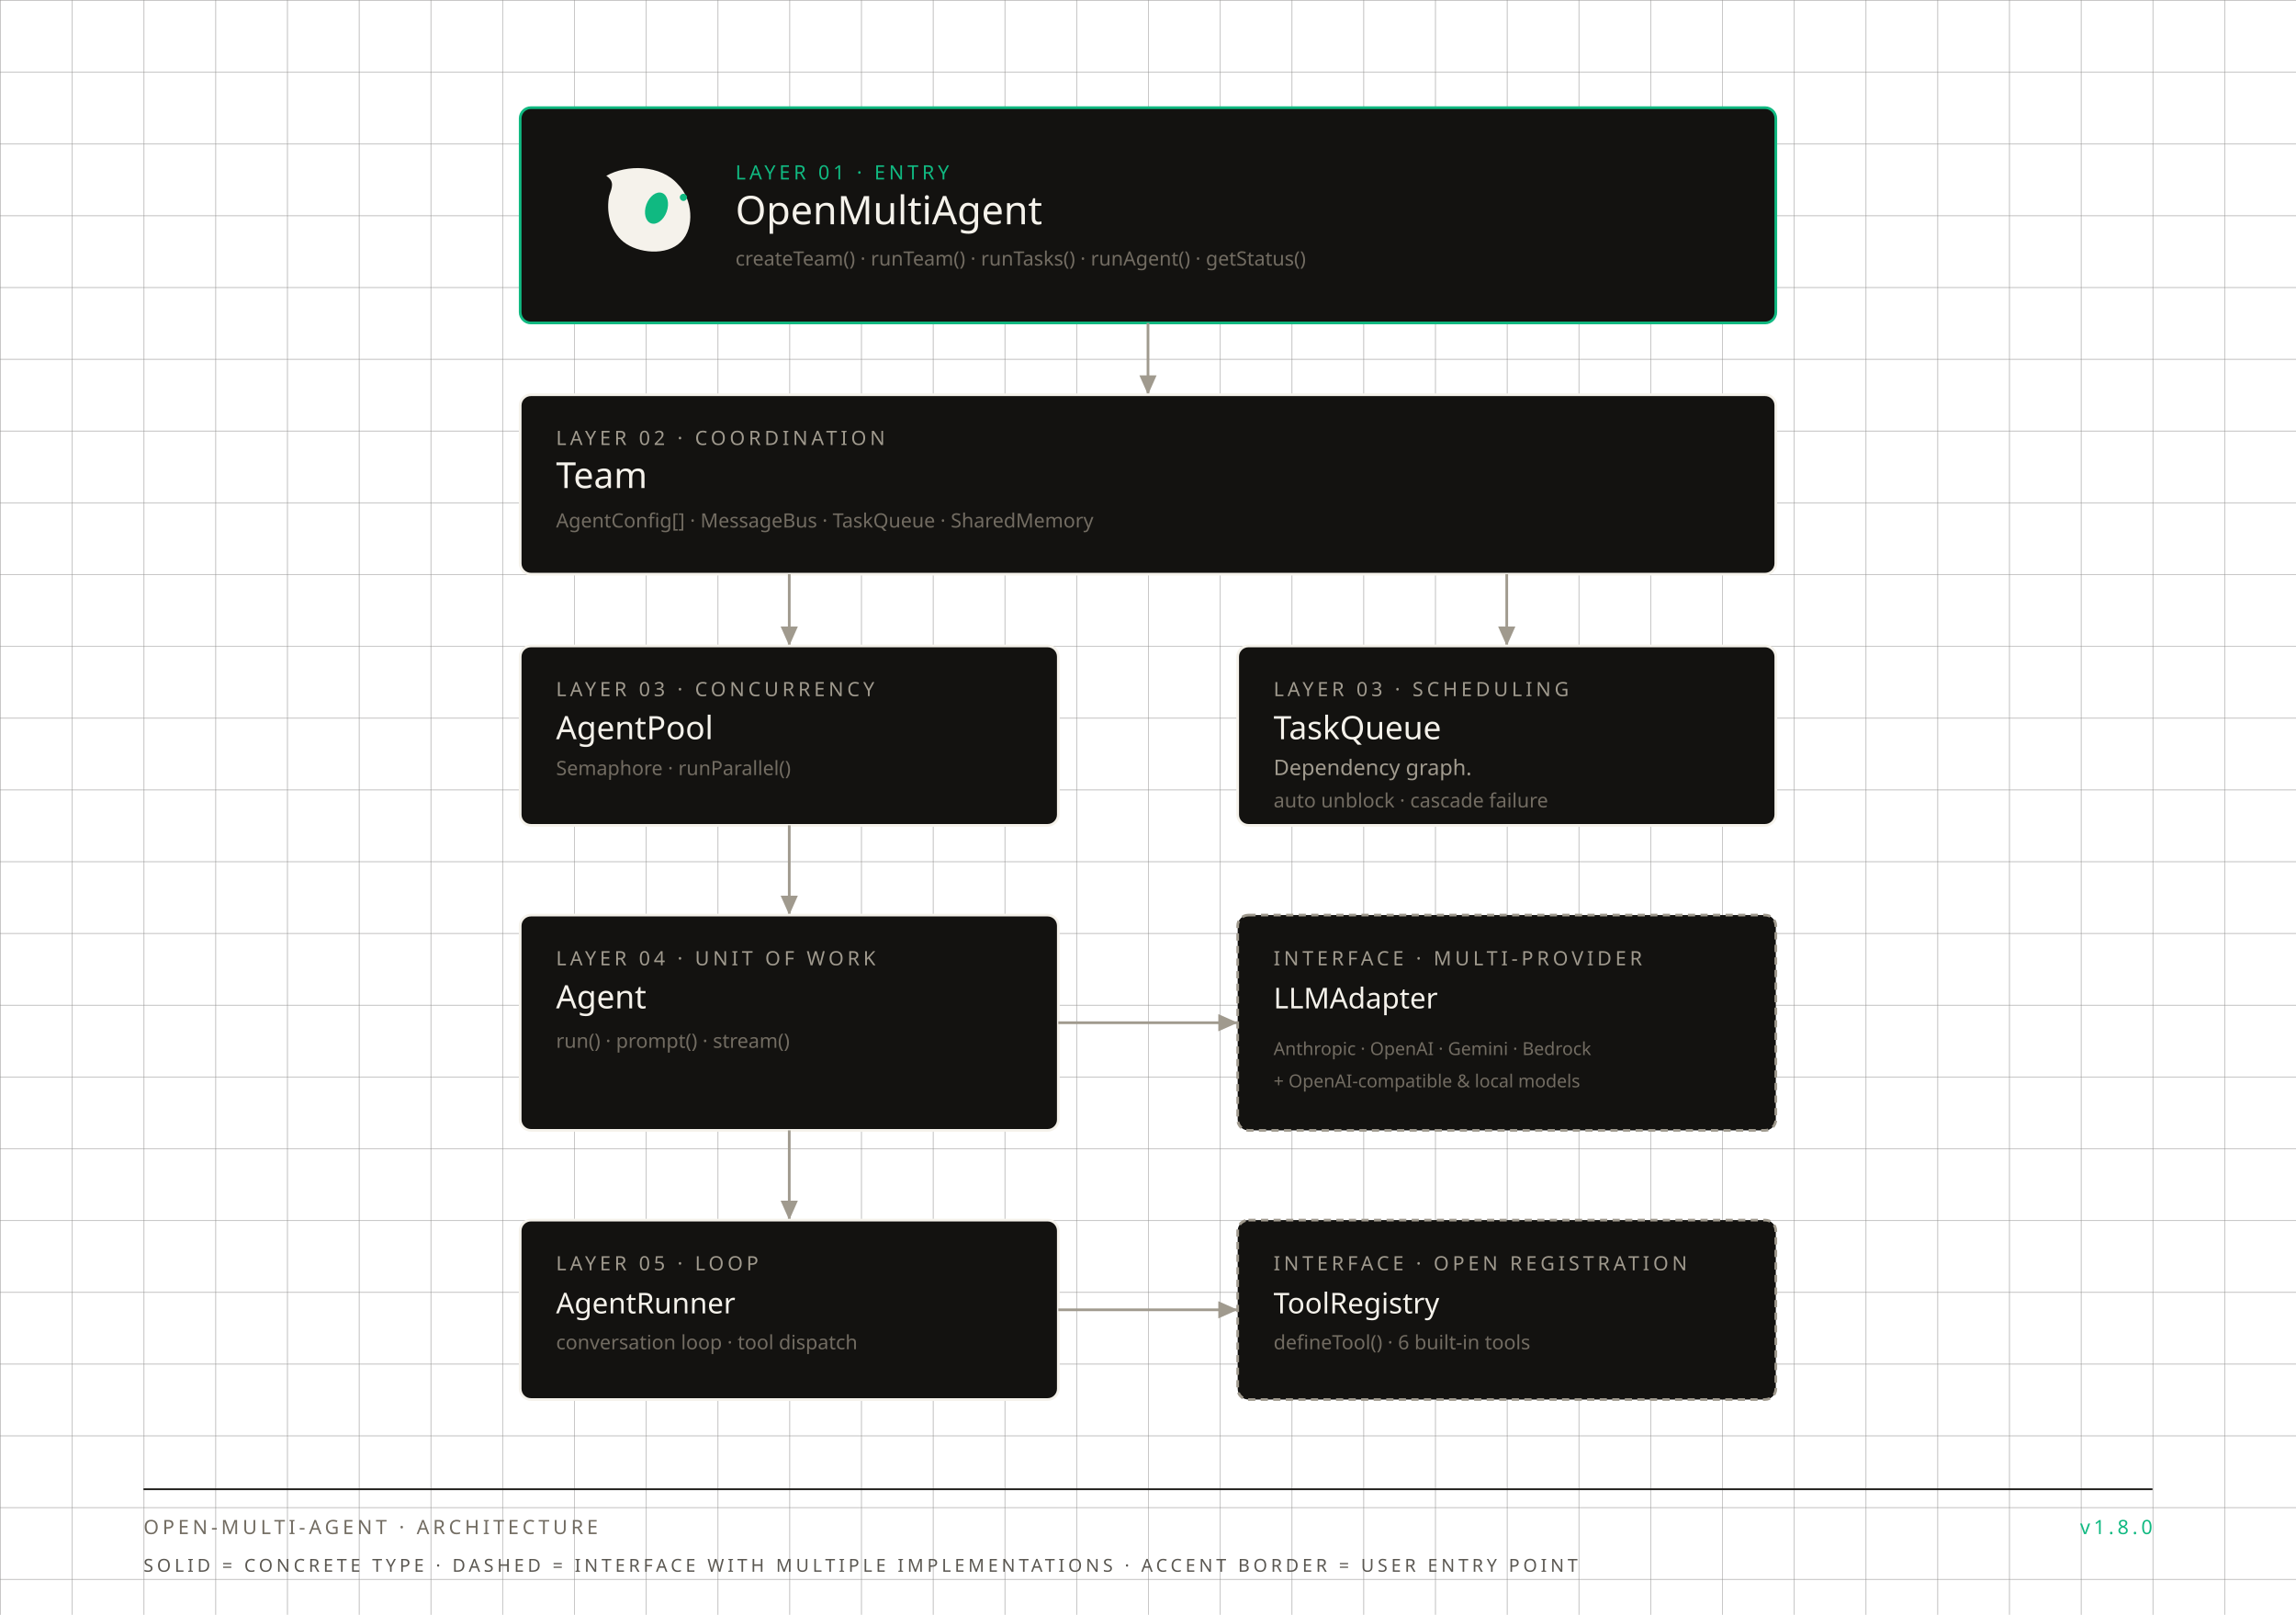
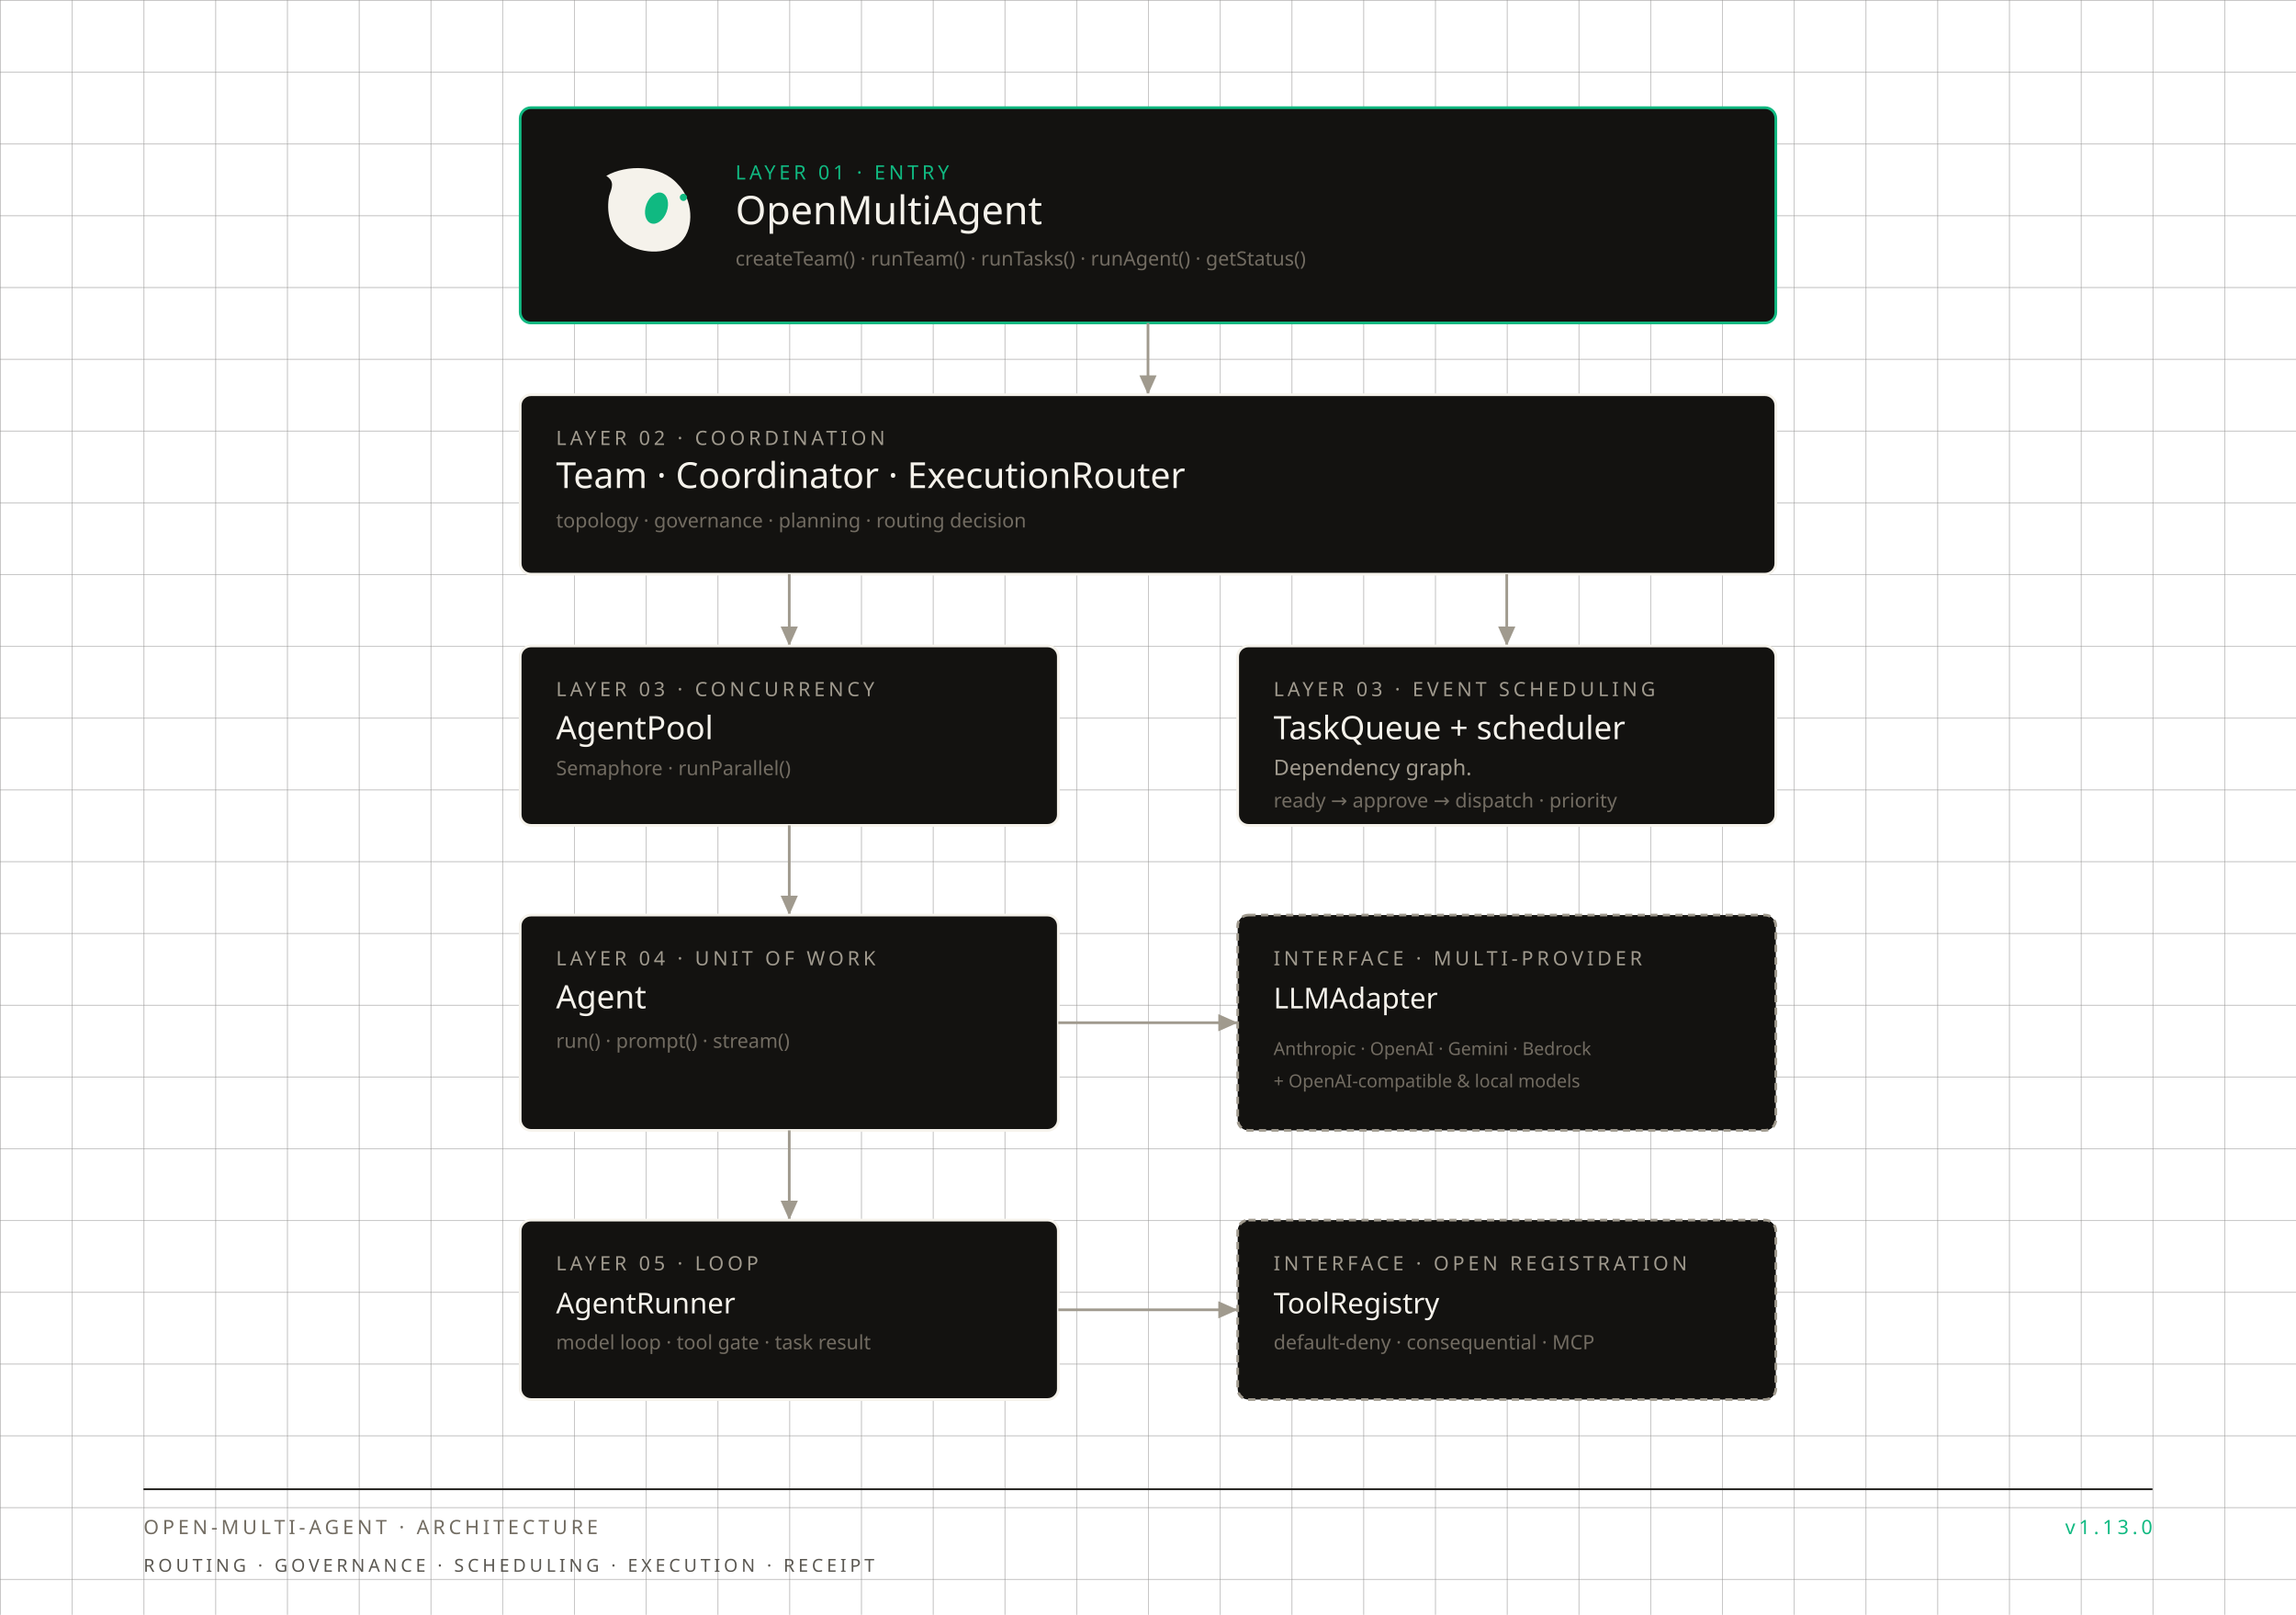
<svg xmlns="http://www.w3.org/2000/svg" viewBox="0 0 1280 900" fill="none">
  <defs>
    <pattern id="grid" width="40" height="40" patternUnits="userSpaceOnUse">
      <path d="M 40 0 L 0 0 0 40" fill="none" stroke="#1F1D1A" stroke-width="0.5" />
    </pattern>
    <marker id="arrow" viewBox="0 0 10 10" refX="9" refY="5" markerWidth="8" markerHeight="8" orient="auto">
      <path d="M 0 1 L 9 5 L 0 9 z" fill="#A09A8E" />
    </marker>
    <marker id="arrow-accent" viewBox="0 0 10 10" refX="9" refY="5" markerWidth="8" markerHeight="8" orient="auto">
      <path d="M 0 1 L 9 5 L 0 9 z" fill="#10B981" />
    </marker>
  </defs>
  <rect width="1280" height="900" fill="url(#grid)" opacity="0.5" />
  <rect x="290" y="60" width="700" height="120" rx="6" fill="#131210" stroke="#10B981" stroke-width="1.5" />
  <g transform="translate(330, 90)">
    <path d="M 5 5 C 12 1, 24 1, 30 8 C 35 13, 36 23, 31 28 C 26 33, 16 32, 11 28 C 6 24, 5 17, 6 12 C 7 9, 8 7, 5 5 Z" fill="#F5F2EB" transform="scale(1.6)" />
    <ellipse cx="36" cy="26" rx="6" ry="9" fill="#10B981" transform="rotate(20 36 26)" />
    <circle cx="51" cy="20" r="2" fill="#10B981" />
  </g>
  <text x="410" y="100" font-family="JetBrains Mono" font-size="11" fill="#10B981" letter-spacing="2">LAYER 01 · ENTRY</text>
  <text x="410" y="125" font-family="JetBrains Mono" font-size="22" fill="#F5F2EB" font-weight="500">OpenMultiAgent</text>
  <text x="410" y="148" font-family="JetBrains Mono" font-size="11" fill="#726C62">createTeam() · runTeam() · runTasks() · runAgent() · getStatus()</text>
  <line x1="640" y1="180" x2="640" y2="220" stroke="#A09A8E" stroke-width="1.5" marker-end="url(#arrow)" />
  <rect x="290" y="220" width="700" height="100" rx="6" fill="#131210" stroke="#F5F2EB" stroke-width="1.5" />
  <text x="310" y="248" font-family="JetBrains Mono" font-size="11" fill="#A09A8E" letter-spacing="2">LAYER 02 · COORDINATION</text>
-   <text x="310" y="272" font-family="JetBrains Mono" font-size="20" fill="#F5F2EB" font-weight="500">Team</text>
-   <text x="310" y="294" font-family="JetBrains Mono" font-size="11" fill="#726C62">AgentConfig[] · MessageBus · TaskQueue · SharedMemory</text>
+   <text x="310" y="272" font-family="JetBrains Mono" font-size="20" fill="#F5F2EB" font-weight="500">Team · Coordinator · ExecutionRouter</text>
+   <text x="310" y="294" font-family="JetBrains Mono" font-size="11" fill="#726C62">topology · governance · planning · routing decision</text>
  <line x1="440" y1="320" x2="440" y2="360" stroke="#A09A8E" stroke-width="1.5" marker-end="url(#arrow)" />
  <line x1="840" y1="320" x2="840" y2="360" stroke="#A09A8E" stroke-width="1.5" marker-end="url(#arrow)" />
  <rect x="290" y="360" width="300" height="100" rx="6" fill="#131210" stroke="#F5F2EB" stroke-width="1.5" />
  <text x="310" y="388" font-family="JetBrains Mono" font-size="11" fill="#A09A8E" letter-spacing="2">LAYER 03 · CONCURRENCY</text>
  <text x="310" y="412" font-family="JetBrains Mono" font-size="18" fill="#F5F2EB" font-weight="500">AgentPool</text>
  <text x="310" y="432" font-family="JetBrains Mono" font-size="11" fill="#726C62">Semaphore · runParallel()</text>
  <rect x="690" y="360" width="300" height="100" rx="6" fill="#131210" stroke="#F5F2EB" stroke-width="1.5" />
-   <text x="710" y="388" font-family="JetBrains Mono" font-size="11" fill="#A09A8E" letter-spacing="2">LAYER 03 · SCHEDULING</text>
-   <text x="710" y="412" font-family="JetBrains Mono" font-size="18" fill="#F5F2EB" font-weight="500">TaskQueue</text>
+   <text x="710" y="388" font-family="JetBrains Mono" font-size="11" fill="#A09A8E" letter-spacing="2">LAYER 03 · EVENT SCHEDULING</text>
+   <text x="710" y="412" font-family="JetBrains Mono" font-size="18" fill="#F5F2EB" font-weight="500">TaskQueue + scheduler</text>
  <text x="710" y="432" font-family="Geist" font-size="12" fill="#A09A8E">Dependency graph.</text>
-   <text x="710" y="450" font-family="JetBrains Mono" font-size="11" fill="#726C62">auto unblock · cascade failure</text>
+   <text x="710" y="450" font-family="JetBrains Mono" font-size="11" fill="#726C62">ready → approve → dispatch · priority</text>
  <line x1="440" y1="460" x2="440" y2="510" stroke="#A09A8E" stroke-width="1.5" marker-end="url(#arrow)" />
  <rect x="290" y="510" width="300" height="120" rx="6" fill="#131210" stroke="#F5F2EB" stroke-width="1.5" />
  <text x="310" y="538" font-family="JetBrains Mono" font-size="11" fill="#A09A8E" letter-spacing="2">LAYER 04 · UNIT OF WORK</text>
  <text x="310" y="562" font-family="JetBrains Mono" font-size="18" fill="#F5F2EB" font-weight="500">Agent</text>
  <text x="310" y="584" font-family="JetBrains Mono" font-size="11" fill="#726C62">run() · prompt() · stream()</text>
  <line x1="590" y1="570" x2="690" y2="570" stroke="#A09A8E" stroke-width="1.5" marker-end="url(#arrow)" />
  <line x1="440" y1="630" x2="440" y2="680" stroke="#A09A8E" stroke-width="1.5" marker-end="url(#arrow)" />
  <rect x="290" y="680" width="300" height="100" rx="6" fill="#131210" stroke="#F5F2EB" stroke-width="1.5" />
  <text x="310" y="708" font-family="JetBrains Mono" font-size="11" fill="#A09A8E" letter-spacing="2">LAYER 05 · LOOP</text>
  <text x="310" y="732" font-family="JetBrains Mono" font-size="16" fill="#F5F2EB" font-weight="500">AgentRunner</text>
-   <text x="310" y="752" font-family="JetBrains Mono" font-size="11" fill="#726C62">conversation loop · tool dispatch</text>
+   <text x="310" y="752" font-family="JetBrains Mono" font-size="11" fill="#726C62">model loop · tool gate · task result</text>
  <line x1="590" y1="730" x2="690" y2="730" stroke="#A09A8E" stroke-width="1.5" marker-end="url(#arrow)" />
  <rect x="690" y="510" width="300" height="120" rx="6" fill="#131210" stroke="#A09A8E" stroke-width="1.5" stroke-dasharray="4 3" />
  <text x="710" y="538" font-family="JetBrains Mono" font-size="11" fill="#A09A8E" letter-spacing="2">INTERFACE · MULTI-PROVIDER</text>
  <text x="710" y="562" font-family="JetBrains Mono" font-size="16" fill="#F5F2EB" font-weight="500">LLMAdapter</text>
  <text x="710" y="588" font-family="JetBrains Mono" font-size="10" fill="#726C62">Anthropic · OpenAI · Gemini · Bedrock</text>
  <text x="710" y="606" font-family="JetBrains Mono" font-size="10" fill="#726C62">+ OpenAI-compatible &amp; local models</text>
  <rect x="690" y="680" width="300" height="100" rx="6" fill="#131210" stroke="#A09A8E" stroke-width="1.5" stroke-dasharray="4 3" />
  <text x="710" y="708" font-family="JetBrains Mono" font-size="11" fill="#A09A8E" letter-spacing="2">INTERFACE · OPEN REGISTRATION</text>
  <text x="710" y="732" font-family="JetBrains Mono" font-size="16" fill="#F5F2EB" font-weight="500">ToolRegistry</text>
-   <text x="710" y="752" font-family="JetBrains Mono" font-size="11" fill="#726C62">defineTool() · 6 built-in tools</text>
+   <text x="710" y="752" font-family="JetBrains Mono" font-size="11" fill="#726C62">default-deny · consequential · MCP</text>
  <line x1="80" y1="830" x2="1200" y2="830" stroke="#1F1D1A" stroke-width="1" />
  <text x="80" y="855" font-family="JetBrains Mono" font-size="11" fill="#726C62" letter-spacing="2">OPEN-MULTI-AGENT · ARCHITECTURE</text>
-   <text x="1200" y="855" font-family="JetBrains Mono" font-size="11" fill="#10B981" letter-spacing="2" text-anchor="end">v1.8.0</text>
-   <text x="80" y="876" font-family="JetBrains Mono" font-size="10" fill="#5A5751" letter-spacing="2">SOLID = CONCRETE TYPE · DASHED = INTERFACE WITH MULTIPLE IMPLEMENTATIONS · ACCENT BORDER = USER ENTRY POINT</text>
+   <text x="1200" y="855" font-family="JetBrains Mono" font-size="11" fill="#10B981" letter-spacing="2" text-anchor="end">v1.13.0</text>
+   <text x="80" y="876" font-family="JetBrains Mono" font-size="10" fill="#5A5751" letter-spacing="2">ROUTING · GOVERNANCE · SCHEDULING · EXECUTION · RECEIPT</text>
</svg>
